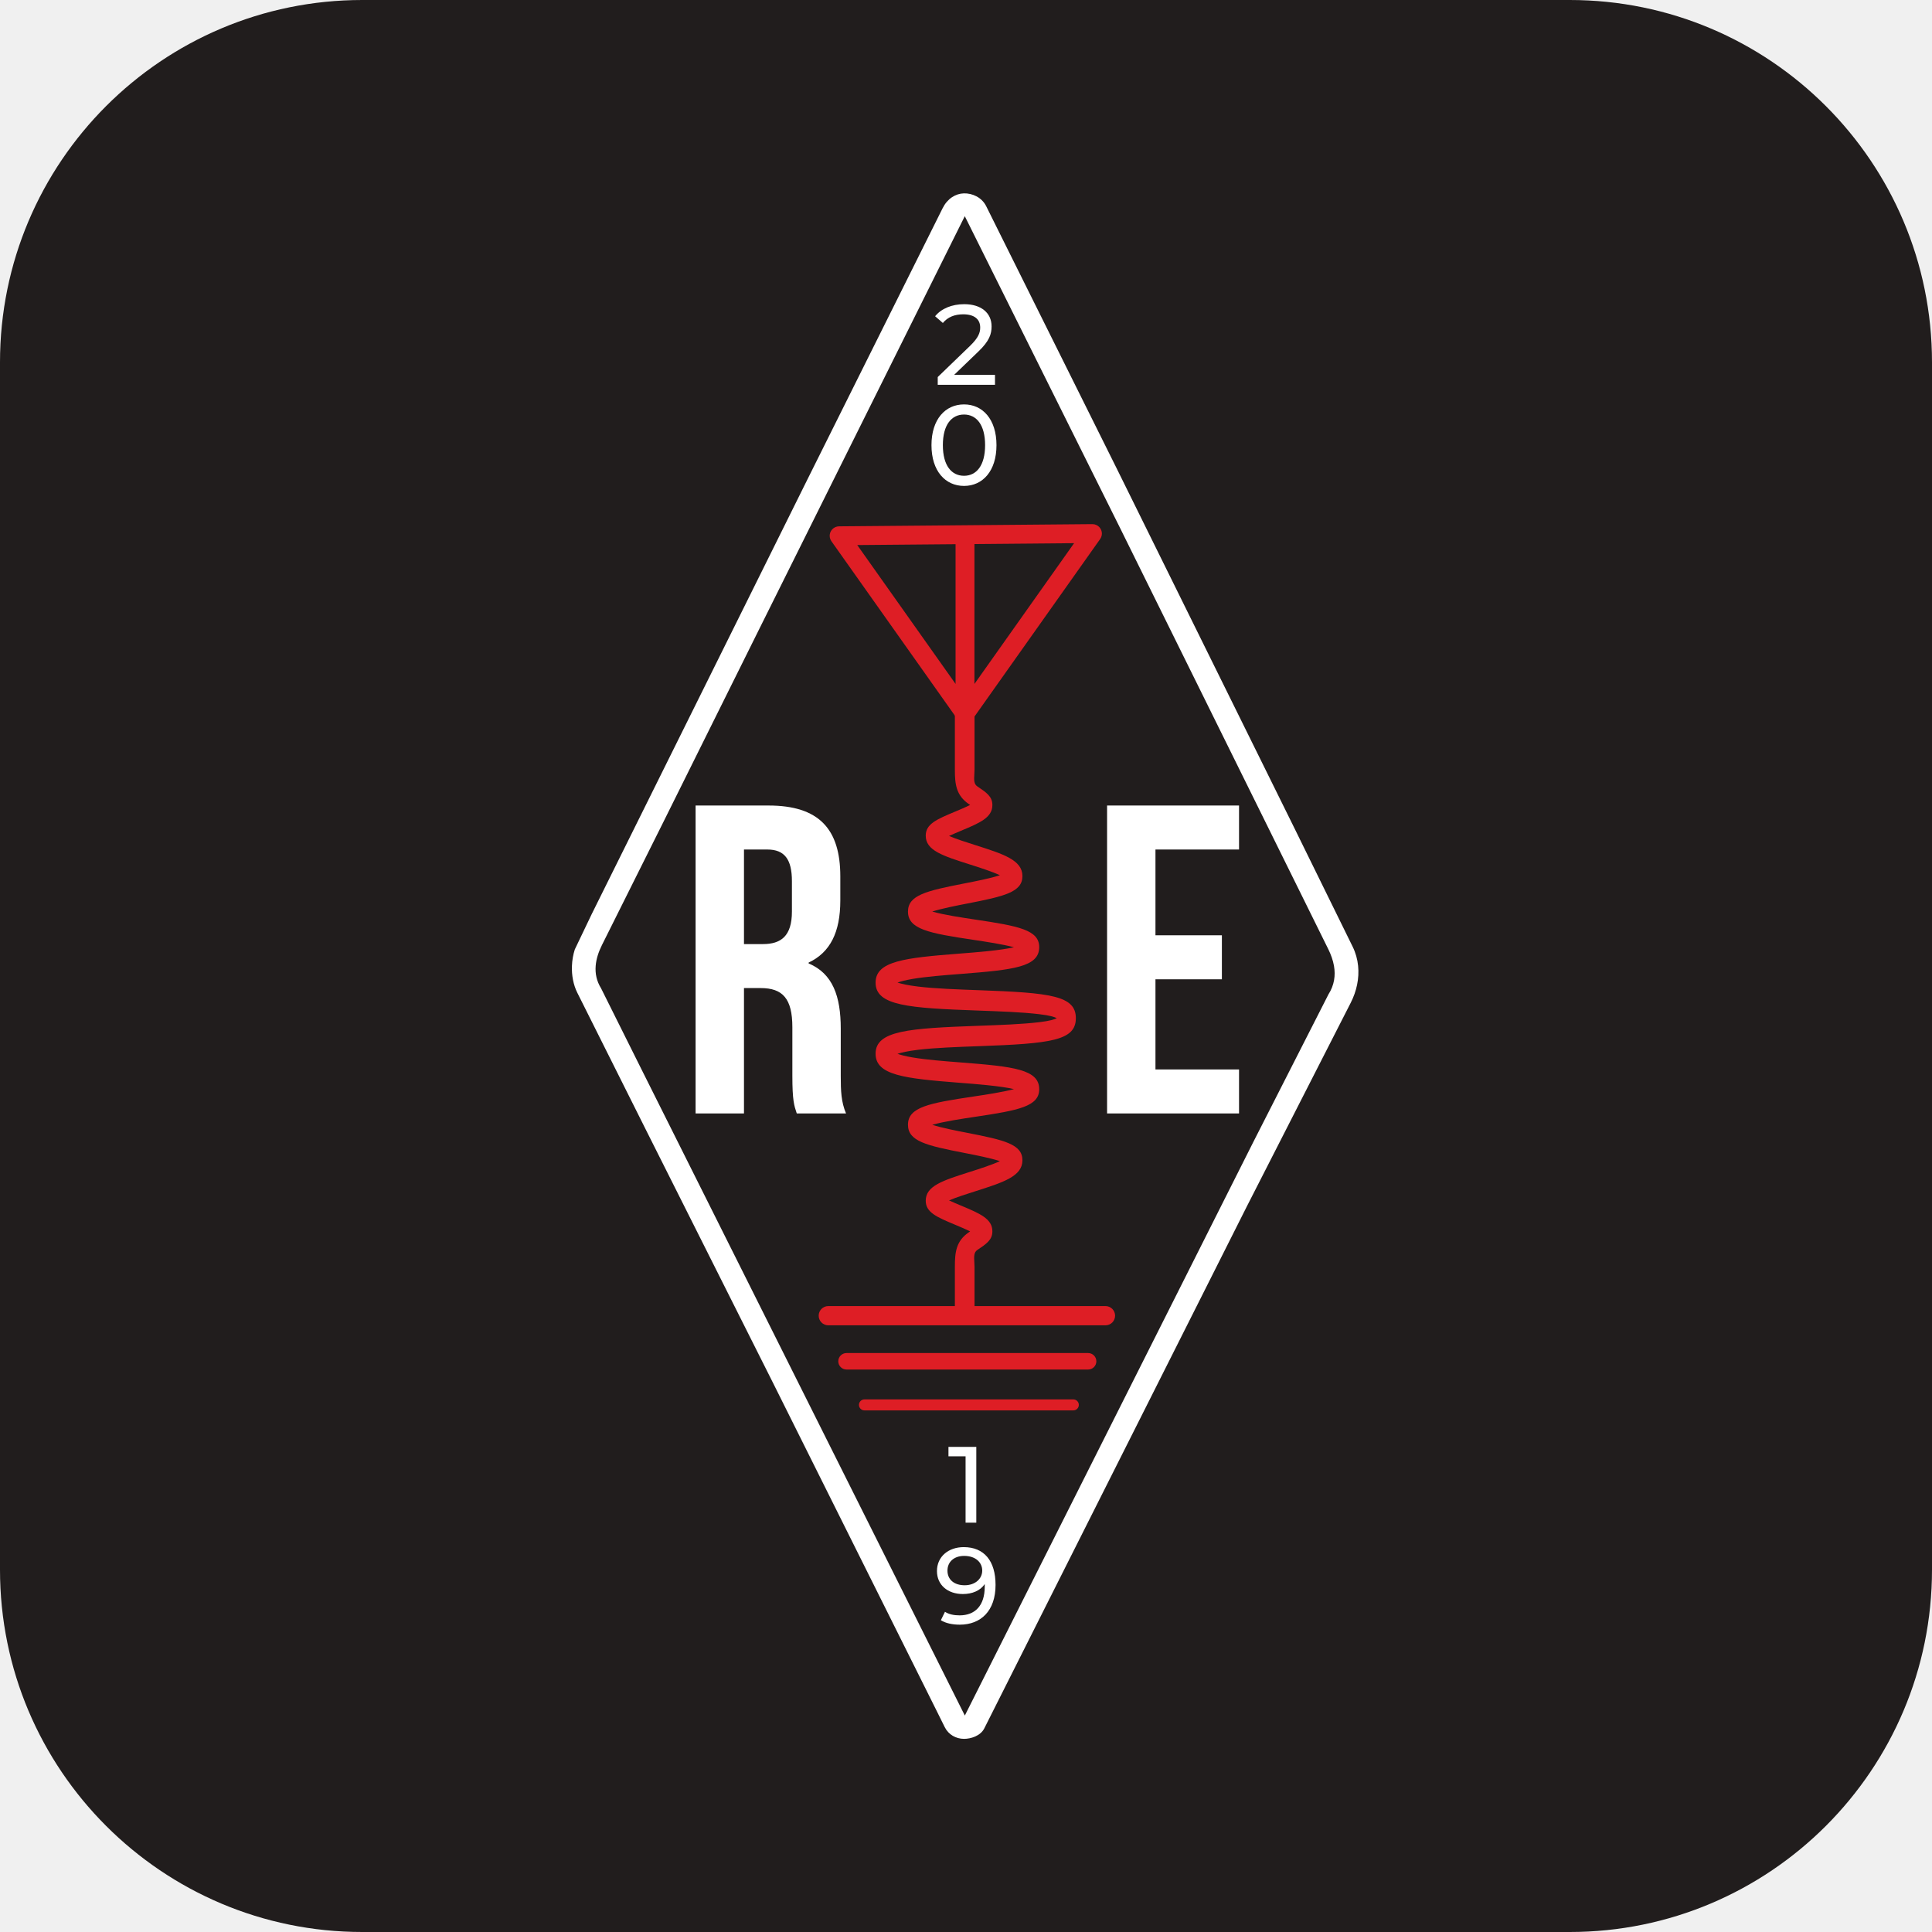
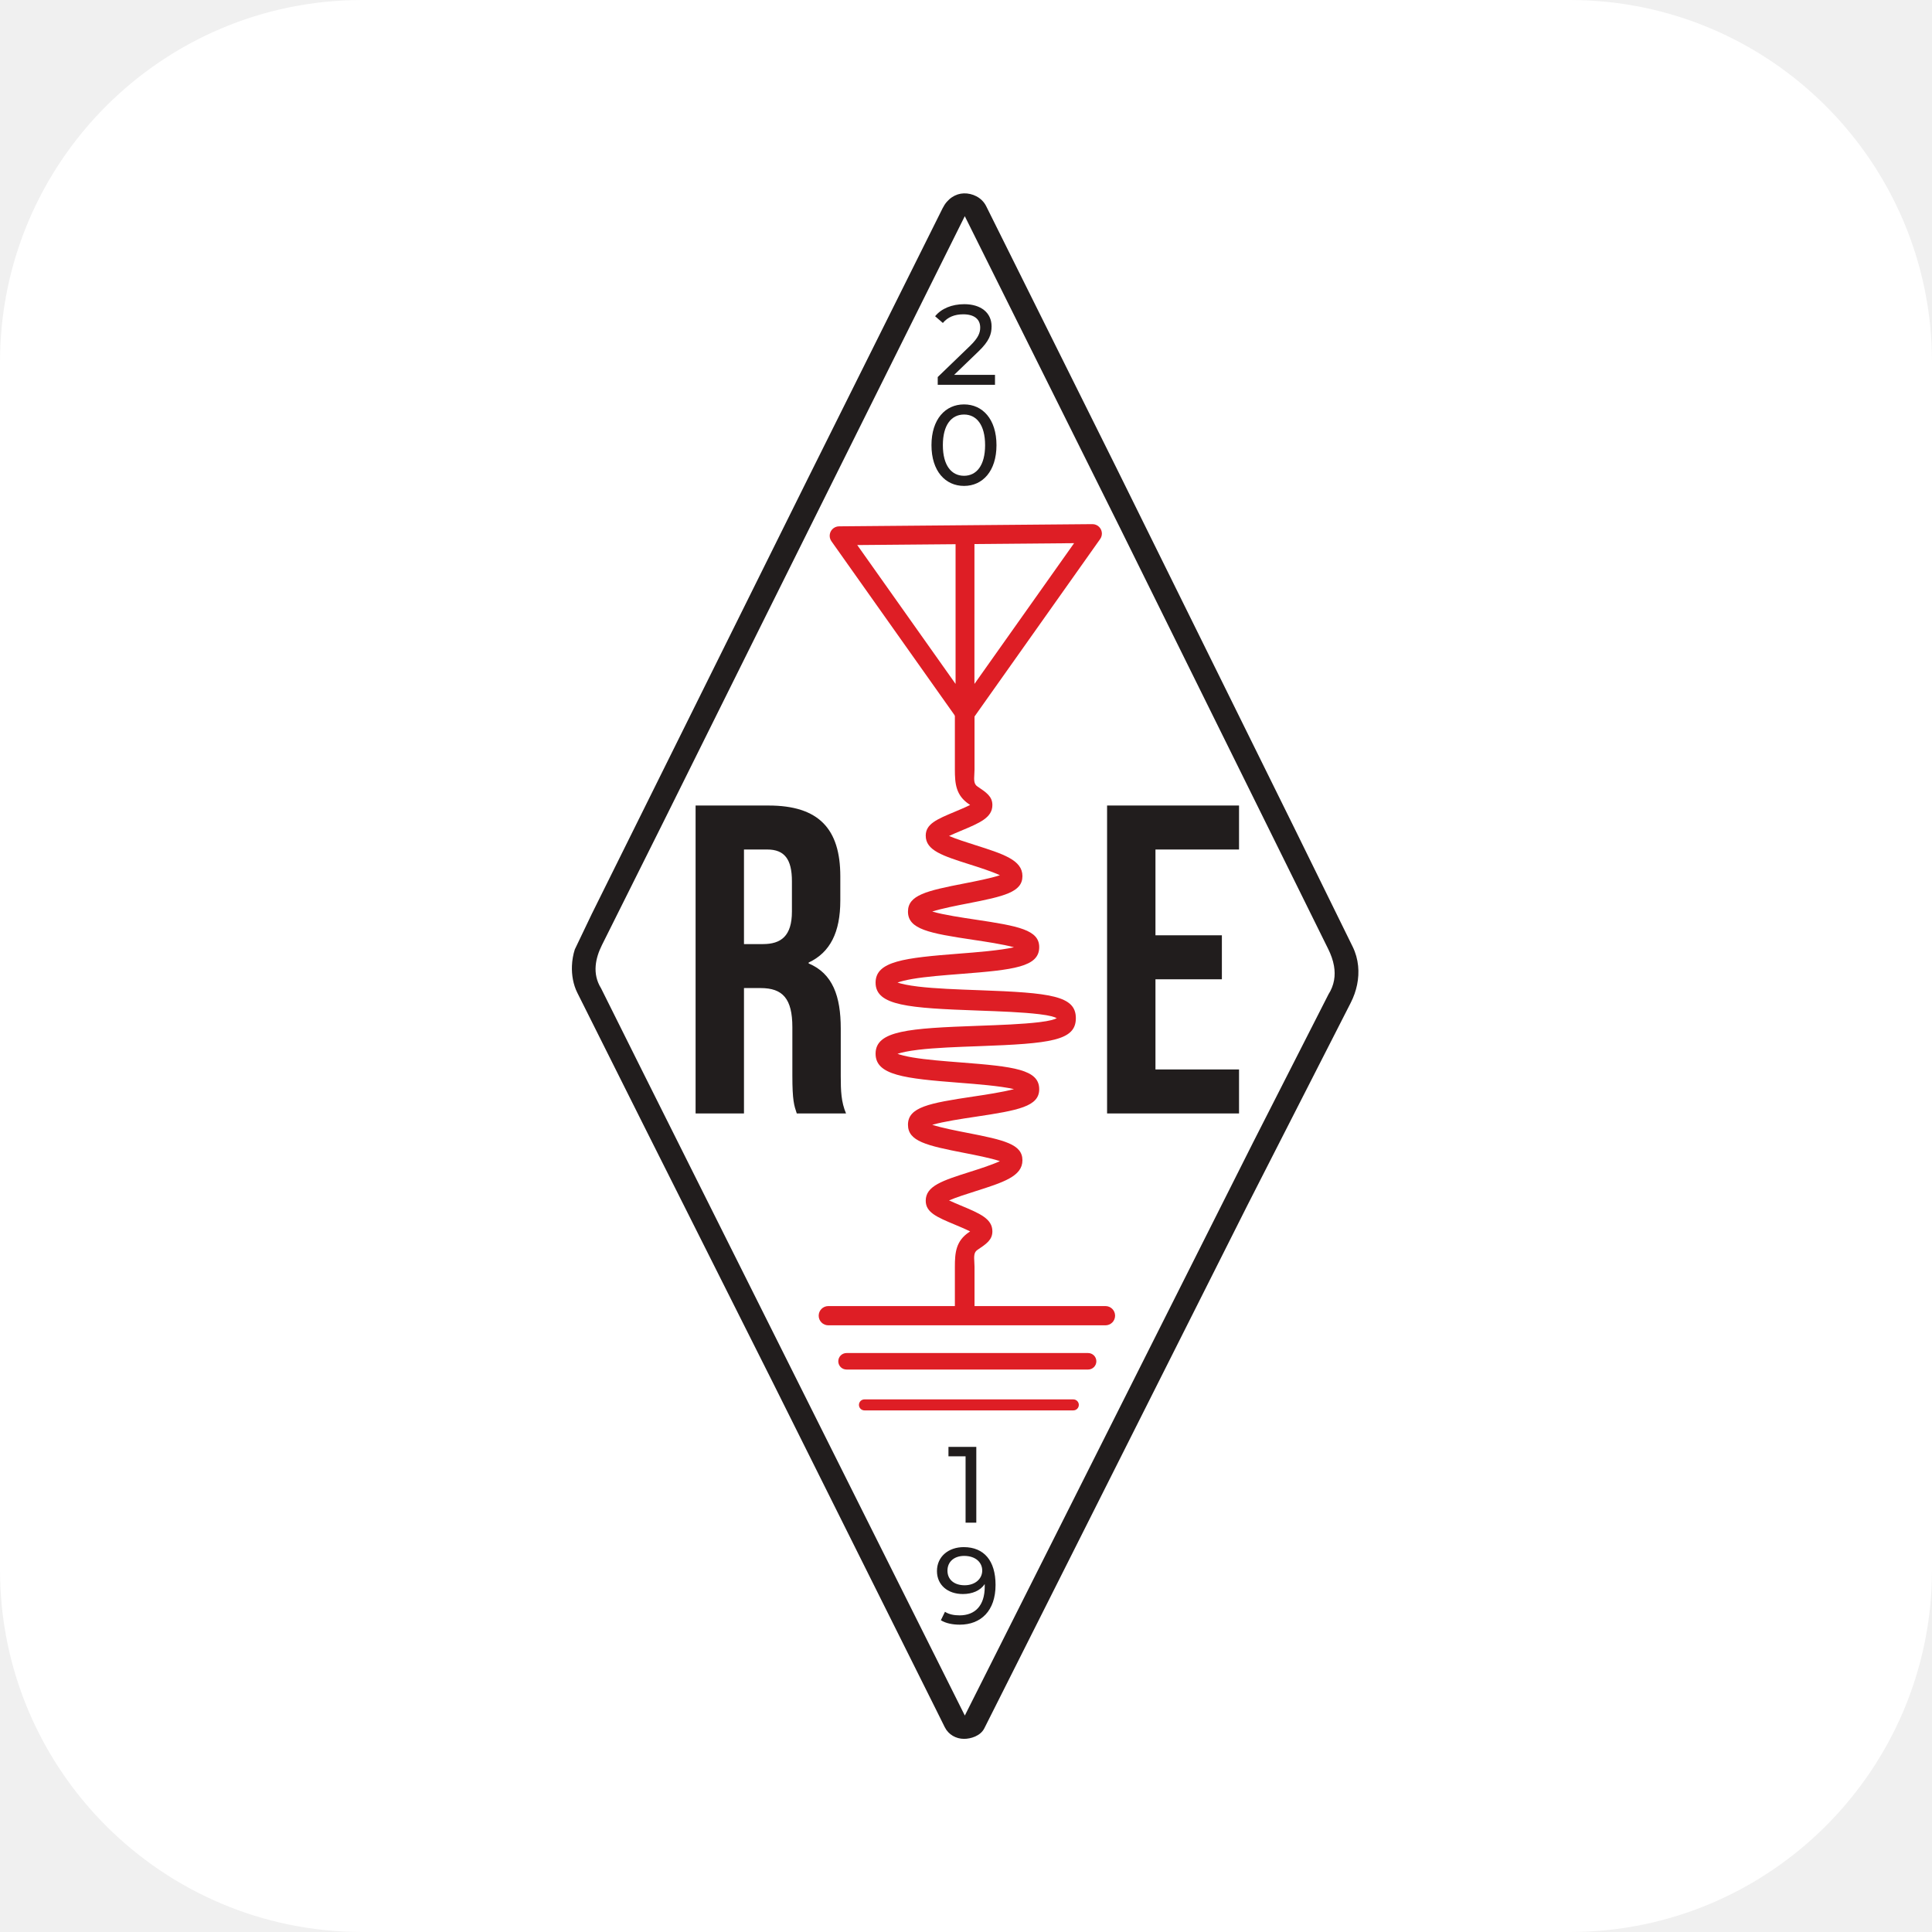
<svg xmlns="http://www.w3.org/2000/svg" viewBox="0 0 512 512">
-   <rect width="512" height="512" fill="#211d1d" rx="96" />
-   <path d="M2865.51 7111.48v-688.16h137.65c131.22 0 211.22 57.62 211.22 236.88v220.85c0 160-54.42 230.43-179.22 230.43zm384.1-1920.39c-19.22 57.58-32.03 92.82-32.03 275.24v352.07c0 208.05-70.39 284.88-230.43 284.88h-121.64v-912.19h-352.07v2240.47h531.33c364.88 0 521.71-169.65 521.71-515.31V6740.2c0-230.43-73.63-377.66-230.46-451.29v-6.41c176.01-73.59 233.67-240.04 233.67-473.67v-345.71c0-108.82 3.16-188.82 38.4-272.03zm2610.08 1296.25h483.28V6167.3h-483.28v-656.17h608.12v-320.04h-960.19v2240.47h960.19v-320.08h-608.12zM4599.14 1865c0 56.8-45.7 106.41-131.6 106.41-71.72 0-121.37-41.72-121.37-107.19 0-64.61 48.09-106.41 125.31-106.41 75.67 0 127.66 46.49 127.66 107.19m96.95-104.8c0-188.4-106.4-289.18-260.86-289.18-52.03 0-101.68 10.19-137.14 32.26l29.96 61.52c29.18-19.02 66.21-26.01 106.4-26.01 111.92 0 182.85 70.12 182.85 208.01v19.68c-32.34-48.08-90.66-72.5-159.21-72.5-109.54 0-188.36 65.43-188.36 167.11 0 106.41 85.11 174.22 194.68 174.22 148.17 0 231.68-99.29 231.68-275.11" style="fill:#fff;fill-opacity:1;fill-rule:nonzero;stroke:none" transform="matrix(.03642 0 0 -.03642 92.8 484.13)" />
-   <path d="m7118.28 6057.07-546.21-1073.16-2099.53-4174.1-2354.1 4704.53-292.93 587.5c-32.89 52.85-43.52 107.96-39.1 163.04 4.06 51.02 20.97 102 45.47 151.14l449.96 901.36 698.59 1406.21L4472.23 11720l1129.88-2268.95 982.69-1987.46 532.35-1077.07c19.8-40.11 34.33-80.86 41.48-121.64 12.27-70.15 2.58-140.39-40.35-207.81m215.98 207.81c-4.85 47.54-17.58 94.53-39.61 139.38l-428.79 872.5-1289.18 2609.33-948.67 1906.51c-32.35 65-101.76 95-162.46 93.3-61.21-1.7-120.2-38.8-154.65-108l-981.45-1968.95-1571.29-3166.1-123.63-258.44c-12.03-37.34-19.18-78.08-20.82-119.53-2.62-67.3 9.38-136.44 39.14-195.9l493.6-986.17 928.94-1849.57L4262.97 853.09l63.51-127.97c26.96-54.42 82.07-84.92 140.16-84.92 47.85-.08 119.34 20.11 147.77 76.71l1912.66 3802.5 753.16 1476.25c43.09 84.5 63.36 177.89 54.03 269.22" style="fill:#fff;fill-opacity:1;fill-rule:nonzero;stroke:none" transform="matrix(.03642 0 0 -.03642 92.8 484.13)" />
-   <path d="M4692.03 10565.2v-72.1h-416.68v56.3l236.1 227.8c61.32 59.7 72.93 96.1 72.93 132.6 0 59.6-42.27 96.1-123.44 96.1-62.15 0-112.7-19.9-148.28-63l-56.33 48.9c44.72 55.5 121.76 87.8 212.07 87.8 120.94 0 198.79-62.1 198.79-161.5 0-56.4-16.57-106.9-95.28-182.3l-177.26-170.6zm-71.99-511.5c0 148.3-62.97 222.9-153.24 222.9-91.14 0-154.1-74.6-154.1-222.9 0-148.27 62.96-222.8 154.1-222.8 90.27 0 153.24 74.53 153.24 222.8m-390.2 0c0 188.9 101.1 296.6 236.96 296.6 135 0 236.05-107.7 236.05-296.6 0-188.86-101.05-296.55-236.05-296.55-135.86 0-236.96 107.69-236.96 296.55m326.18-7288.93v-551.68h-78.05v483.12h-124.53v68.56z" style="fill:#fff;fill-opacity:1;fill-rule:nonzero;stroke:none" transform="matrix(.03642 0 0 -.03642 92.8 484.13)" />
+   <rect width="512" height="512" fill="#ffffff" rx="96" />
+   <path d="M2865.51 7111.48v-688.16h137.65c131.22 0 211.22 57.62 211.22 236.88v220.85c0 160-54.42 230.43-179.22 230.43zm384.1-1920.39c-19.22 57.58-32.03 92.82-32.03 275.24v352.07c0 208.05-70.39 284.88-230.43 284.88h-121.64v-912.19h-352.07v2240.47h531.33c364.88 0 521.71-169.65 521.71-515.31V6740.2c0-230.43-73.63-377.66-230.46-451.29v-6.41c176.01-73.59 233.67-240.04 233.67-473.67v-345.71c0-108.82 3.16-188.82 38.4-272.03zm2610.08 1296.25h483.28V6167.3h-483.28v-656.17h608.12v-320.04h-960.19v2240.47h960.19v-320.08h-608.12zM4599.14 1865c0 56.8-45.7 106.41-131.6 106.41-71.72 0-121.37-41.72-121.37-107.19 0-64.61 48.09-106.41 125.31-106.41 75.67 0 127.66 46.49 127.66 107.19m96.95-104.8c0-188.4-106.4-289.18-260.86-289.18-52.03 0-101.68 10.19-137.14 32.26l29.96 61.52c29.18-19.02 66.21-26.01 106.4-26.01 111.92 0 182.85 70.12 182.85 208.01v19.68c-32.34-48.08-90.66-72.5-159.21-72.5-109.54 0-188.36 65.43-188.36 167.11 0 106.41 85.11 174.22 194.68 174.22 148.17 0 231.68-99.29 231.68-275.11" style="fill:#211d1d;fill-opacity:1;fill-rule:nonzero;stroke:none" transform="matrix(.03642 0 0 -.03642 92.8 484.13)" />
+   <path d="m7118.28 6057.07-546.21-1073.16-2099.53-4174.1-2354.1 4704.53-292.93 587.5c-32.89 52.85-43.52 107.96-39.1 163.04 4.06 51.02 20.97 102 45.47 151.14l449.96 901.36 698.59 1406.21L4472.23 11720l1129.88-2268.95 982.69-1987.46 532.35-1077.07c19.8-40.11 34.33-80.86 41.48-121.64 12.27-70.15 2.58-140.39-40.35-207.81m215.98 207.81c-4.85 47.54-17.58 94.53-39.61 139.38l-428.79 872.5-1289.18 2609.33-948.67 1906.51c-32.35 65-101.76 95-162.46 93.3-61.21-1.7-120.2-38.8-154.65-108l-981.45-1968.95-1571.29-3166.1-123.63-258.44c-12.03-37.34-19.18-78.08-20.82-119.53-2.62-67.3 9.38-136.44 39.14-195.9l493.6-986.17 928.94-1849.57L4262.97 853.09l63.51-127.97c26.96-54.42 82.07-84.92 140.16-84.92 47.85-.08 119.34 20.11 147.77 76.71l1912.66 3802.5 753.16 1476.25c43.09 84.5 63.36 177.89 54.03 269.22" style="fill:#211d1d;fill-opacity:1;fill-rule:nonzero;stroke:none" transform="matrix(.03642 0 0 -.03642 92.8 484.13)" />
+   <path d="M4692.03 10565.2v-72.1h-416.68v56.3l236.1 227.8c61.32 59.7 72.93 96.1 72.93 132.6 0 59.6-42.27 96.1-123.44 96.1-62.15 0-112.7-19.9-148.28-63l-56.33 48.9c44.72 55.5 121.76 87.8 212.07 87.8 120.94 0 198.79-62.1 198.79-161.5 0-56.4-16.57-106.9-95.28-182.3l-177.26-170.6zm-71.99-511.5c0 148.3-62.97 222.9-153.24 222.9-91.14 0-154.1-74.6-154.1-222.9 0-148.27 62.96-222.8 154.1-222.8 90.27 0 153.24 74.53 153.24 222.8m-390.2 0c0 188.9 101.1 296.6 236.96 296.6 135 0 236.05-107.7 236.05-296.6 0-188.86-101.05-296.55-236.05-296.55-135.86 0-236.96 107.69-236.96 296.55m326.18-7288.93v-551.68h-78.05v483.12h-124.53v68.56z" style="fill:#211d1d;fill-opacity:1;fill-rule:nonzero;stroke:none" transform="matrix(.03642 0 0 -.03642 92.8 484.13)" />
  <path d="M3479.14 3719.3h2016.84" style="fill:none;stroke:#ec1d27;stroke-width:10;stroke-linecap:butt;stroke-linejoin:miter;stroke-miterlimit:10;stroke-dasharray:none;stroke-opacity:1" transform="matrix(.03642 0 0 -.03642 92.8 484.13)" />
  <path d="M5495.94 3649.3h-2016.8a70 70 0 0 0 0 140h2016.8c38.67 0 70-31.33 70-70s-31.33-70-70-70" style="fill:#de1e25;fill-opacity:1;fill-rule:nonzero;stroke:none" transform="matrix(.03642 0 0 -.03642 92.8 484.13)" />
  <path d="M3611.72 3357.54h1757.85" style="fill:none;stroke:#ec1d27;stroke-width:10;stroke-linecap:butt;stroke-linejoin:miter;stroke-miterlimit:10;stroke-dasharray:none;stroke-opacity:1" transform="matrix(.03642 0 0 -.03642 92.8 484.13)" />
  <path d="M5369.57 3327.54H3611.72c-33.17 0-60 26.84-60 60 0 33.12 26.83 60 60 60h1757.85c33.13 0 60-26.88 60-60 0-33.16-26.87-60-60-60" style="fill:#de1e25;fill-opacity:1;fill-rule:nonzero;stroke:none" transform="matrix(.03642 0 0 -.03642 92.8 484.13)" />
  <path d="M3742.07 3040.23h1519.96" style="fill:none;stroke:#ec1d27;stroke-width:10;stroke-linecap:butt;stroke-linejoin:miter;stroke-miterlimit:10;stroke-dasharray:none;stroke-opacity:1" transform="matrix(.03642 0 0 -.03642 92.8 484.13)" />
  <path d="M5262.03 3030.23H3742.07a40 40 0 0 0 0 80h1519.96a40 40 0 0 0 0-80m-719.49 6304.03 725.08 6.29-725.12-1024.18zm-852.77-7.38 715.39 6.21V8316.37Zm1774.61 56.64c.89 2.1 1.44 4.33 2.14 6.56.63 2.11 1.45 4.18 1.88 6.33.39 1.79.47 3.71.66 5.54.35 2.7.74 5.32.74 8.01 0 .35.12.66.12 1.02-.04 1.68-.43 3.24-.54 4.88-.2 2.5-.36 4.96-.83 7.42-.43 2.23-1.09 4.34-1.71 6.45-.63 2.15-1.22 4.25-2.04 6.29-.82 2.1-1.91 4.06-2.96 6.05-1.02 1.95-1.96 3.91-3.17 5.74-1.25 1.92-2.69 3.64-4.1 5.39-1.37 1.68-2.66 3.4-4.18 5-1.84 1.88-3.91 3.48-5.94 5.16-1.21 1.02-2.22 2.15-3.55 3.09q-.38.2-.74.43c-2.35 1.64-4.89 2.89-7.46 4.21-1.49.79-2.9 1.72-4.42 2.39-2.07.9-4.33 1.44-6.48 2.11s-4.22 1.52-6.37 1.99c-1.6.31-3.28.35-4.92.58-2.85.36-5.71.82-8.56.82q-.35.07-.7.08h-.63l-1843.43-15.97c-.16 0-.28-.04-.43-.04a77 77 0 0 1-10.67-1.17c-.93-.16-1.95-.16-2.85-.36-2.3-.5-4.49-1.4-6.76-2.14-2.03-.67-4.18-1.14-6.13-2-.97-.43-1.83-1.09-2.81-1.56a71 71 0 0 1-9.02-5.12c-.16-.11-.28-.15-.4-.23-1.28-.9-2.3-2.03-3.51-3.05-2.15-1.76-4.38-3.47-6.29-5.51-1.56-1.6-2.81-3.39-4.18-5.11-1.41-1.76-2.89-3.44-4.1-5.35-1.21-1.88-2.11-3.91-3.13-5.9-1.01-1.96-2.11-3.91-2.93-5.98-.82-2.11-1.32-4.26-1.95-6.41-.58-2.14-1.33-4.21-1.72-6.4-.51-2.78-.62-5.59-.78-8.4-.08-1.52-.43-3.01-.43-4.53 0-.16.08-.31.08-.47.04-3.32.55-6.64 1.05-9.92.2-1.17.2-2.42.43-3.56.43-1.99 1.25-3.94 1.88-5.9.74-2.34 1.33-4.76 2.26-6.95.47-1.01 1.14-1.95 1.65-2.97a68 68 0 0 1 5.03-8.86q.11-.24.28-.47l911.05-1286.88a68.5 68.5 0 0 1 56.1-28.98c1.68 0 3.36.23 5.04.35 1.6-.12 3.2-.35 4.8-.35a68.7 68.7 0 0 1 56.13 28.98l922.39 1302.85c.23.28.31.59.5.9 1.57 2.27 2.78 4.69 4.07 7.15.82 1.6 1.83 3.13 2.54 4.77" style="fill:#de1e25;fill-opacity:1;fill-rule:nonzero;stroke:none" transform="matrix(.03642 0 0 -.03642 92.8 484.13)" />
  <path d="M4441.6 3676.45c-5 0-20.23 0-31.56 11.91-11.6 12.15-10.9 26.91-10.27 39.96.15 3.56.35 7.66.35 12.3v334.15c0 103.86 7.61 188.43 103.32 252.61 2.46 1.64 5.04 3.36 7.65 5.16-34.68 17.42-79.1 35.98-109.25 48.59-133.36 55.78-213.83 89.46-213.83 174.69 0 107.85 122.07 146.6 324.29 210.82 58.83 18.67 156.1 49.53 215.43 77.27-67.53 22.57-181.87 44.8-257.07 59.45-278.12 54.06-411.83 85.39-411.83 205.31 0 128.6 154.14 157.35 474.76 205.24 86.29 12.89 215.47 32.18 296.64 54.18-99.68 23.08-278.12 36.95-395.43 46.05-401.95 31.21-611.68 54.81-611.68 211.52 0 168.64 242.93 184.85 748.29 203.09 156.79 5.66 318.9 11.48 442.61 26.29 78.44 9.41 112 20.39 127.5 29.1-15.5 8.71-49.06 19.73-127.5 29.1-123.75 14.85-285.86 20.67-442.61 26.33-505.36 18.2-748.29 34.45-748.29 203.09 0 156.72 209.73 180.27 611.61 211.48 117.38 9.1 295.82 22.97 395.5 46.09-81.17 22-210.31 41.29-296.6 54.15-320.66 47.92-474.8 76.67-474.8 205.23 0 119.92 133.71 151.25 411.83 205.31 75.2 14.65 189.54 36.88 257.07 59.46-59.33 27.73-156.6 58.59-215.43 77.26-202.22 64.22-324.29 102.97-324.29 210.82 0 85.27 80.47 118.95 213.79 174.69 30.19 12.62 74.65 31.21 109.33 48.63l-7.69 5.16c-95.71 64.18-103.32 148.75-103.32 252.61v424.15c0 4.41-.2 8.71-.35 12.73-.71 17.46-1.45 35.51 11.83 49.34 5.28 5.5 14.81 12.07 30 12.07 26.1 0 101.49-25.51 101.49-74.14v-424.15c0-10.82-.71-21.99-1.37-32.73-2.81-44.88-3.24-73.28 22.19-90.31 65.7-44.1 109.1-73.21 109.1-135.43 0-91.68-91.56-129.96-230.16-187.93-24.73-10.35-57.11-23.91-85.19-37.07 53.12-22.7 130.46-47.27 186.64-65.08 209.18-66.41 347.38-110.27 347.38-226.91 0-116.37-130.2-146.88-400.98-199.54-73.98-14.37-184.76-35.93-255.35-58.43 82.31-23.99 221.76-44.81 313.75-58.56 313.83-46.87 464.69-75 464.69-200.43 0-144.25-185.35-165.08-570.98-195-124.06-9.65-252.07-19.57-350.66-36.33-52.03-8.82-86.76-18.32-109.65-26.44 28.44-9.3 75.23-20.27 151.25-29.34 123.36-14.72 285.04-20.54 441.41-26.21 522.42-18.83 705.23-40 705.23-203.67 0-163.63-182.81-184.8-705.19-203.67-156.33-5.63-317.97-11.45-441.41-26.17-76.06-9.1-122.85-20.08-151.29-29.38 22.89-8.12 57.62-17.58 109.65-26.4 98.59-16.8 226.6-26.72 350.39-36.33 385.9-29.96 571.25-50.74 571.25-195 0-125.43-150.86-153.56-464.69-200.47-91.99-13.71-231.44-34.57-313.75-58.52 70.59-22.54 181.33-44.06 255.31-58.43 270.82-52.7 401.02-83.17 401.02-199.57 0-116.61-138.2-160.47-347.38-226.92-56.21-17.81-133.52-42.38-186.64-65.08 28.08-13.16 60.39-26.68 85.07-36.99 138.72-58.01 230.28-96.29 230.28-187.97 0-62.26-43.4-91.36-109.1-135.43-25.43-17.03-25-45.43-22.19-90.35.66-10.74 1.37-21.87 1.37-32.69v-324.15c0-48.67-75.39-74.17-101.49-74.17" style="fill:#de1e25;fill-opacity:1;fill-rule:nonzero;stroke:none" transform="matrix(.03642 0 0 -.03642 92.8 484.13)" />
  <path d="M4574.18 5708.83c513.52 18.51 677.85 39.53 677.85 175.31s-164.33 156.84-677.89 175.35c-156.95 5.67-319.26 11.53-443.75 26.37-152.66 18.24-196.76 44.65-209.3 56.91 10.98 10.82 47.66 34.81 166.29 54.96 100 17 228.75 27 353.24 36.68 395.4 30.67 544.81 53.01 544.81 166.72 0 97.39-120.82 124.61-440.51 172.42-132.97 19.85-327.73 48.95-382.03 85.9 48.87 33.75 211.21 65.32 322.42 86.92 274.34 53.36 378.01 81.99 378.01 171.72 0 91.64-112.34 131.56-327.62 199.88-80.15 25.47-195.15 61.95-239.41 91.8 30.98 19.76 92.07 45.31 135.62 63.51 143.71 60.12 212.78 92.07 212.78 161.8 0 47.15-34.34 70.12-96.6 111.87-50.08 33.6-33.36 96.14-33.36 146.6v424.15c0 25.27-54.85 45.82-73.13 45.82-18.32 0-13.12-20.55-13.12-45.82v-424.15c0-107.89 10.19-175.07 90.74-229.06 14.26-9.57 31.64-21.21 44.8-31.21-33.86-23.16-105.04-52.93-151.29-72.26-136.17-56.96-196.36-84.85-196.36-148.52 0-83.48 98.86-118.55 304.53-183.83 87.15-27.65 227.22-72.15 268.05-107.89-46.96-31.95-204.85-62.66-312.86-83.67-282.26-54.88-388.9-84.41-388.9-177.5 0-100.39 123.55-128.32 450.58-177.19 129.38-19.3 318.83-47.62 372.35-82.81-60.39-41.68-306.21-60.74-473.21-73.71-415.97-32.31-585.43-57.93-585.43-183.24 0-135.32 208.64-156.29 720.94-174.77 157.38-5.66 320.12-11.52 444.96-26.48 153.32-18.36 152.54-44.93 165-57.27-12.46-12.3-11.68-38.87-165-57.23-124.84-14.96-287.58-20.82-444.96-26.48-512.3-18.48-720.94-39.45-720.94-174.77 0-125.35 169.46-150.93 585.47-183.24 166.96-12.97 412.78-32.03 473.17-73.75-53.52-35.15-242.97-63.47-372.35-82.81-327.03-48.87-450.58-76.8-450.58-177.19 0-93.08 106.64-122.62 388.86-177.5 108.01-20.97 265.94-51.72 312.9-83.67-40.83-35.74-180.9-80.2-268.05-107.85-205.67-65.31-304.53-100.39-304.53-183.83 0-63.71 60.19-91.56 196.36-148.52 46.22-19.33 117.43-49.1 151.29-72.3-13.16-9.96-30.54-21.6-44.8-31.17-80.55-53.99-90.74-121.17-90.74-229.06v-334.15c0-25.31-5.2-35.82 13.12-35.82 18.28 0 73.13 20.51 73.13 45.82v324.15c0 50.46-16.72 113 33.39 146.6 62.23 41.75 96.57 64.72 96.57 111.87 0 69.69-69.07 101.68-212.78 161.76-43.55 18.24-104.64 43.79-135.62 63.52 44.26 29.84 159.3 66.36 239.41 91.79 215.28 68.36 327.62 108.28 327.62 199.89 0 89.72-103.67 118.35-378.05 171.71-111.17 21.64-273.51 53.21-322.38 86.92 54.3 36.99 249.06 66.05 382.03 85.94 319.69 47.77 440.51 75 440.51 172.42 0 113.71-149.41 136.01-544.77 166.72-124.53 9.64-253.28 19.64-353.28 36.64-118.67 20.15-155.31 44.18-166.29 55 12.54 12.26 56.64 38.67 209.3 56.87 124.49 14.88 286.8 20.74 443.79 26.41" style="fill:#de1e25;fill-opacity:1;fill-rule:nonzero;stroke:none" transform="matrix(.03642 0 0 -.03642 92.8 484.13)" />
</svg>
